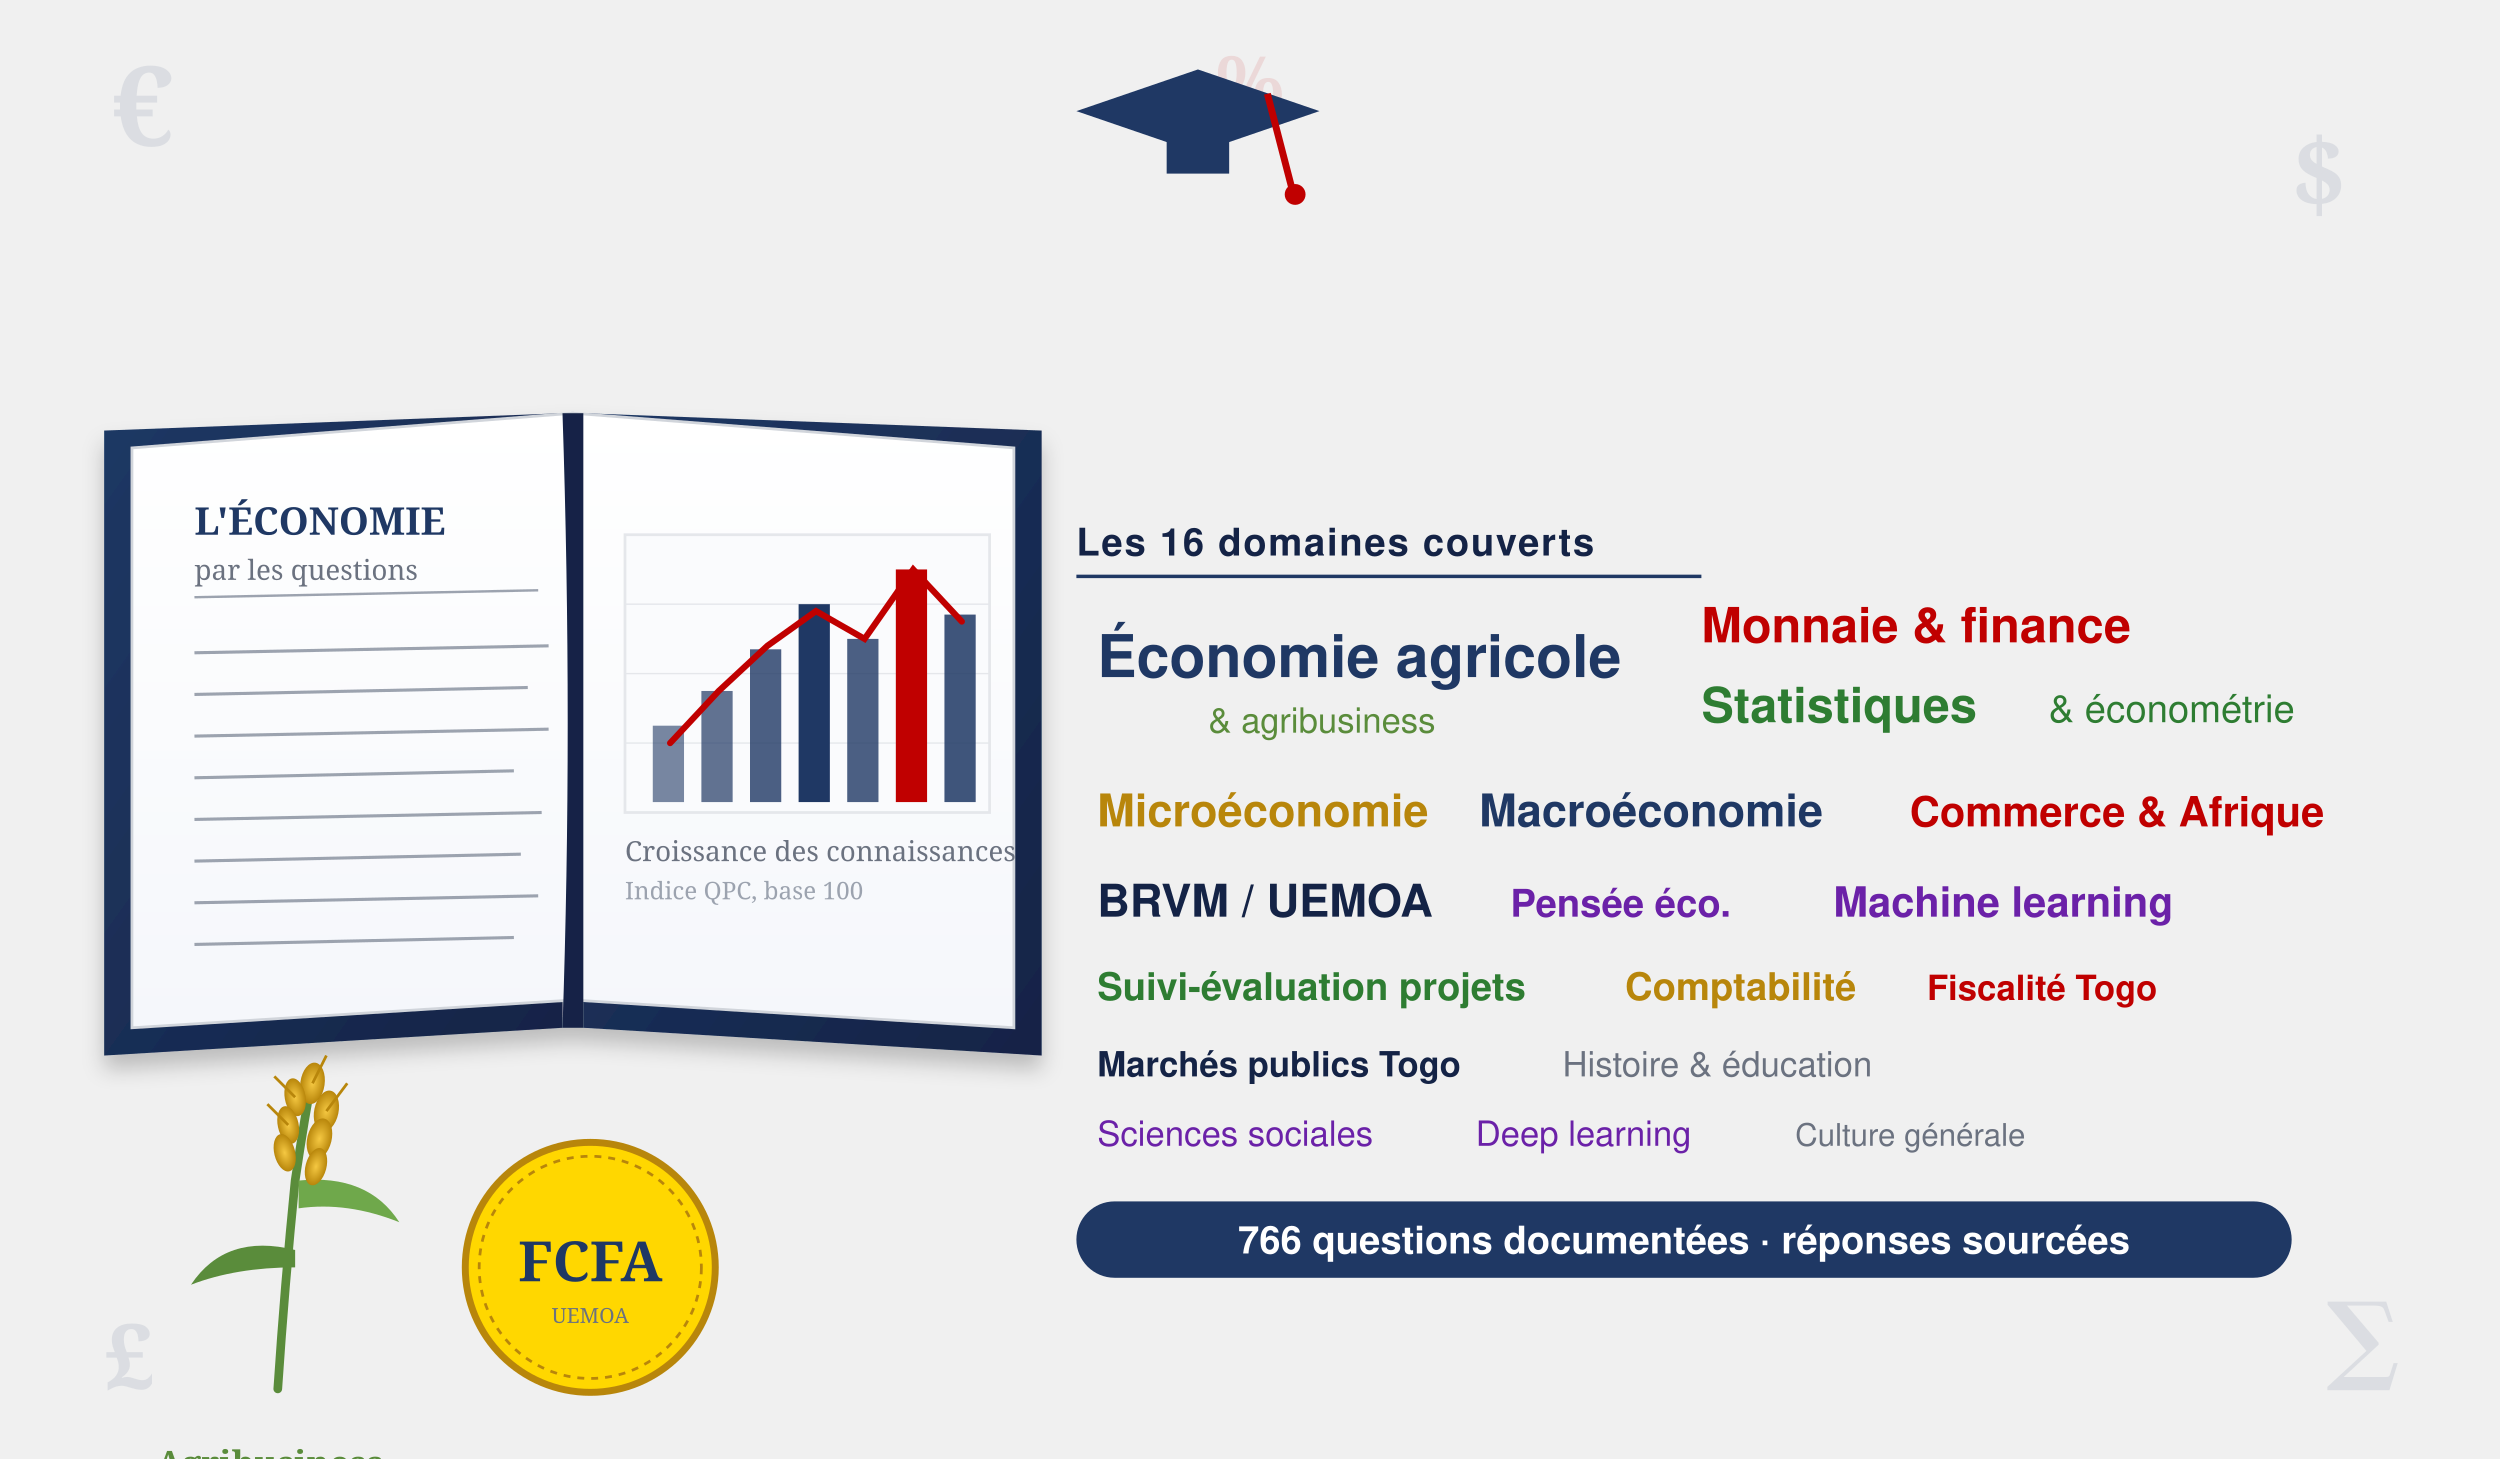
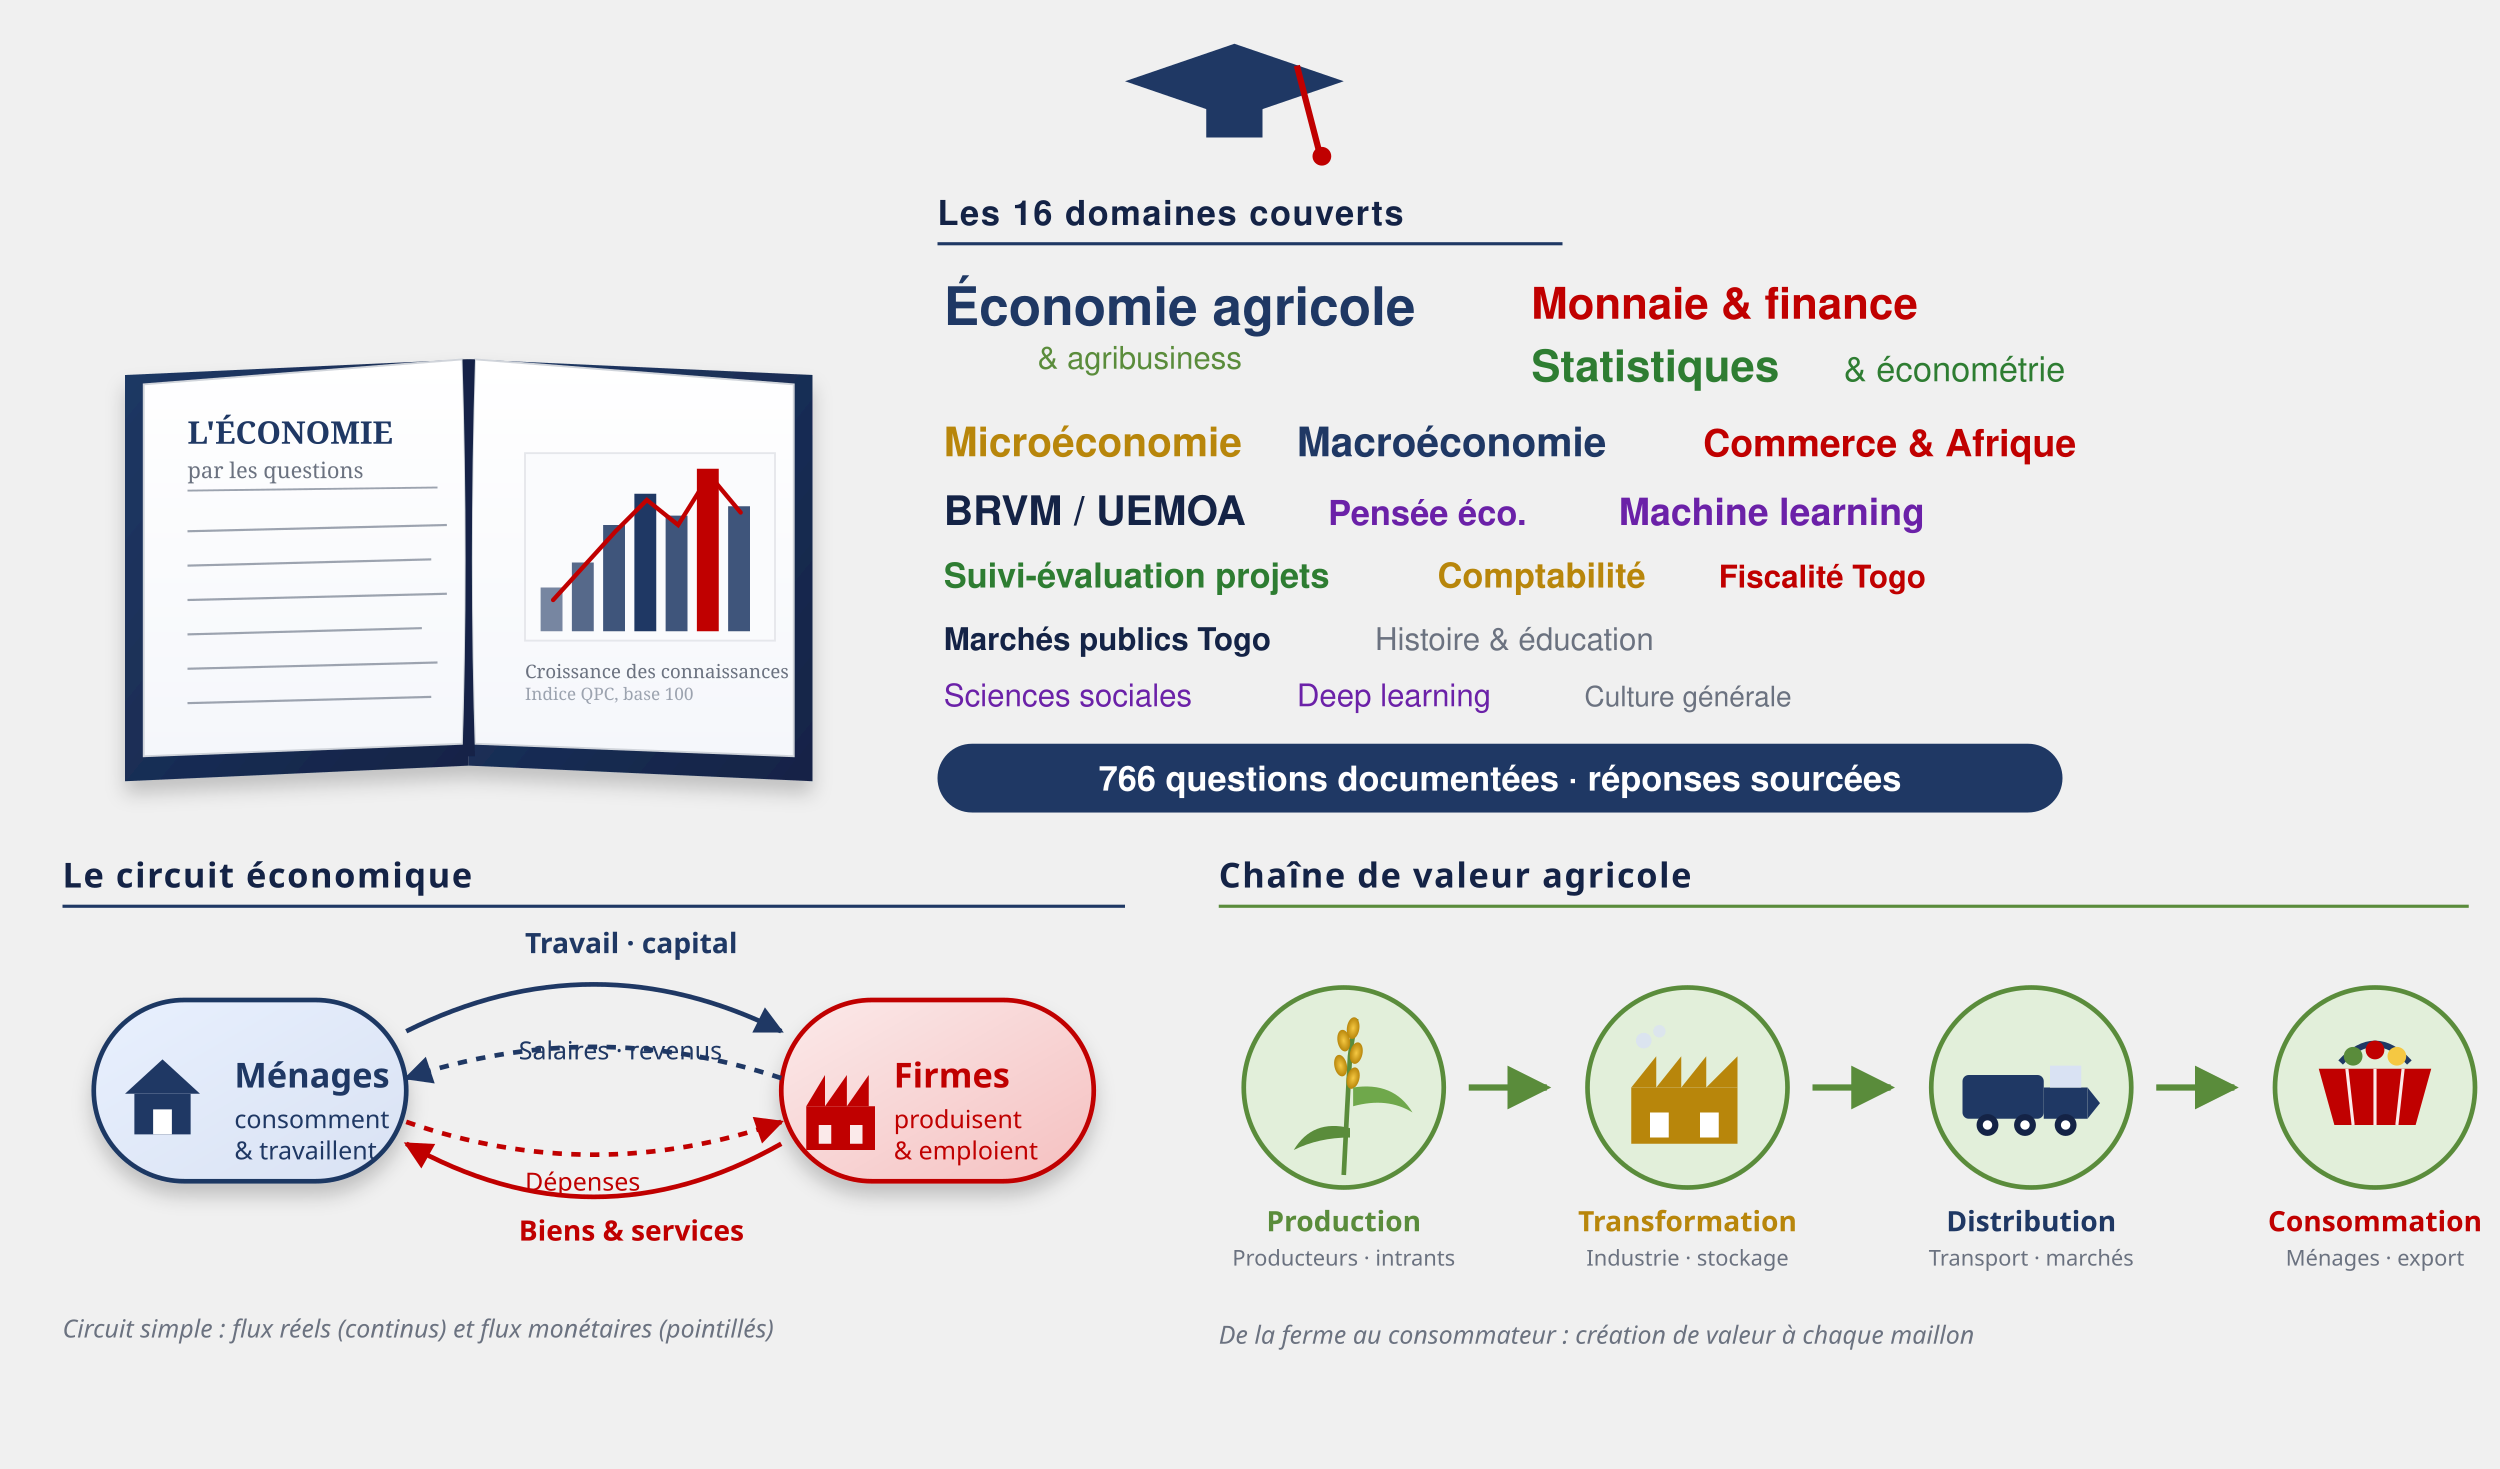
- <svg xmlns="http://www.w3.org/2000/svg" viewBox="0 0 720 420" fill="none">
+ <svg xmlns="http://www.w3.org/2000/svg" viewBox="0 0 800 470" fill="none">
  <defs>
    <linearGradient id="pageGrad" x1="0" y1="0" x2="0" y2="1">
      <stop offset="0%" stop-color="#FFFFFF" />
      <stop offset="100%" stop-color="#F5F7FB" />
    </linearGradient>
    <linearGradient id="coverGrad" x1="0" y1="0" x2="1" y2="1">
      <stop offset="0%" stop-color="#1F3864" />
      <stop offset="100%" stop-color="#142346" />
    </linearGradient>
-     <linearGradient id="fcfaGrad" x1="0" y1="0" x2="1" y2="0">
-       <stop offset="0%" stop-color="#1F3864" />
-       <stop offset="100%" stop-color="#C00000" />
-     </linearGradient>
    <radialGradient id="grainGrad" cx="0.5" cy="0.5" r="0.5">
      <stop offset="0%" stop-color="#F5C842" />
      <stop offset="100%" stop-color="#B8860B" />
    </radialGradient>
+     <linearGradient id="cycleHouseGrad" x1="0" y1="0" x2="1" y2="1">
+       <stop offset="0%" stop-color="#E8F0FE" />
+       <stop offset="100%" stop-color="#D9E2F3" />
+     </linearGradient>
+     <linearGradient id="cycleFirmGrad" x1="0" y1="0" x2="1" y2="1">
+       <stop offset="0%" stop-color="#FBEAEA" />
+       <stop offset="100%" stop-color="#F5C0C0" />
+     </linearGradient>
    <filter id="softShadow" x="-20%" y="-20%" width="140%" height="140%">
      <feGaussianBlur in="SourceAlpha" stdDeviation="3" />
      <feOffset dx="0" dy="4" />
      <feComponentTransfer>
-         <feFuncA type="linear" slope="0.22" />
+         <feFuncA type="linear" slope="0.20" />
      </feComponentTransfer>
      <feMerge>
        <feMergeNode />
        <feMergeNode in="SourceGraphic" />
      </feMerge>
    </filter>
+     <marker id="arrowBlue" viewBox="0 0 10 10" refX="9" refY="5" markerWidth="6" markerHeight="6" orient="auto-start-reverse">
+       <path d="M 0 0 L 10 5 L 0 10 z" fill="#1F3864" />
+     </marker>
+     <marker id="arrowRed" viewBox="0 0 10 10" refX="9" refY="5" markerWidth="6" markerHeight="6" orient="auto-start-reverse">
+       <path d="M 0 0 L 10 5 L 0 10 z" fill="#C00000" />
+     </marker>
+     <marker id="arrowGreen" viewBox="0 0 10 10" refX="9" refY="5" markerWidth="7" markerHeight="7" orient="auto-start-reverse">
+       <path d="M 0 0 L 10 5 L 0 10 z" fill="#5A8C3B" />
+     </marker>
  </defs>
-   <g opacity="0.10" font-family="Georgia, serif" font-weight="700">
-     <text x="32" y="42" font-size="32" fill="#1F3864">€</text>
-     <text x="660" y="60" font-size="28" fill="#1F3864">$</text>
-     <text x="30" y="400" font-size="26" fill="#1F3864">£</text>
-     <text x="670" y="395" font-size="28" fill="#1F3864">∑</text>
-     <text x="350" y="32" font-size="22" fill="#C00000">%</text>
-   </g>
-   <g transform="translate(310, 14)">
+   <g transform="translate(360, 8)">
    <polygon points="0,18 35,6 70,18 35,30" fill="#1F3864" />
    <rect x="26" y="24" width="18" height="12" fill="#1F3864" />
    <line x1="55" y1="13" x2="62" y2="40" stroke="#C00000" stroke-width="2" />
    <circle cx="63" cy="42" r="3" fill="#C00000" />
  </g>
-   <g filter="url(#softShadow)" transform="translate(0, 14)">
-     <path d="M 30 110 L 30 290 L 162 282 L 162 105 Z" fill="url(#coverGrad)" />
-     <path d="M 300 110 L 300 290 L 168 282 L 168 105 Z" fill="url(#coverGrad)" />
-     <path d="M 38 115 L 38 282 L 165 274 Q 168 195 165 105 Z" fill="url(#pageGrad)" stroke="#D1D5DB" stroke-width="0.8" />
-     <path d="M 292 115 L 292 282 L 165 274 Q 168 195 165 105 Z" fill="url(#pageGrad)" stroke="#D1D5DB" stroke-width="0.8" />
-     <path d="M 162 105 Q 165 195 162 282 L 168 282 Q 168 195 168 105 Z" fill="#142346" />
-   </g>
-   <g font-family="Georgia, serif" transform="translate(0, 14)">
-     <text x="56" y="140" font-size="11" font-weight="700" fill="#1F3864">L'ÉCONOMIE</text>
-     <text x="56" y="153" font-size="8" fill="#6B7280">par les questions</text>
-     <line x1="56" y1="158" x2="155" y2="156" stroke="#9CA3AF" stroke-width="0.7" />
-     <line x1="56" y1="174" x2="158" y2="172" stroke="#9CA3AF" stroke-width="0.9" />
-     <line x1="56" y1="186" x2="152" y2="184" stroke="#9CA3AF" stroke-width="0.9" />
-     <line x1="56" y1="198" x2="158" y2="196" stroke="#9CA3AF" stroke-width="0.9" />
-     <line x1="56" y1="210" x2="148" y2="208" stroke="#9CA3AF" stroke-width="0.9" />
-     <line x1="56" y1="222" x2="156" y2="220" stroke="#9CA3AF" stroke-width="0.9" />
-     <line x1="56" y1="234" x2="150" y2="232" stroke="#9CA3AF" stroke-width="0.9" />
-     <line x1="56" y1="246" x2="155" y2="244" stroke="#9CA3AF" stroke-width="0.9" />
-     <line x1="56" y1="258" x2="148" y2="256" stroke="#9CA3AF" stroke-width="0.9" />
-   </g>
-   <g transform="translate(0, 14)">
-     <rect x="180" y="140" width="105" height="80" fill="#FAFBFD" stroke="#E5E7EB" stroke-width="0.8" />
-     <line x1="180" y1="160" x2="285" y2="160" stroke="#E5E7EB" stroke-width="0.4" />
-     <line x1="180" y1="180" x2="285" y2="180" stroke="#E5E7EB" stroke-width="0.4" />
-     <line x1="180" y1="200" x2="285" y2="200" stroke="#E5E7EB" stroke-width="0.4" />
-     <rect x="188" y="195" width="9" height="22" fill="#1F3864" opacity="0.6" />
-     <rect x="202" y="185" width="9" height="32" fill="#1F3864" opacity="0.7" />
-     <rect x="216" y="173" width="9" height="44" fill="#1F3864" opacity="0.8" />
-     <rect x="230" y="160" width="9" height="57" fill="#1F3864" />
-     <rect x="244" y="170" width="9" height="47" fill="#1F3864" opacity="0.8" />
-     <rect x="258" y="150" width="9" height="67" fill="#C00000" />
-     <rect x="272" y="163" width="9" height="54" fill="#1F3864" opacity="0.85" />
-     <polyline points="193,200 207,185 221,172 235,162 249,170 263,150 277,165" stroke="#C00000" stroke-width="1.8" fill="none" stroke-linecap="round" />
-     <text x="180" y="234" font-family="Georgia, serif" font-size="8" fill="#6B7280">Croissance des connaissances</text>
-     <text x="180" y="245" font-family="Georgia, serif" font-size="7" fill="#9CA3AF">Indice QPC, base 100</text>
-   </g>
-   <g transform="translate(50, 310)">
-     <path d="M 30 90 Q 32 60 35 30 Q 38 10 40 0" stroke="#5A8C3B" stroke-width="2.5" fill="none" stroke-linecap="round" />
-     <path d="M 35 50 Q 15 45 5 60 Q 18 55 35 55 Z" fill="#5A8C3B" />
-     <path d="M 36 30 Q 56 28 65 42 Q 50 36 36 38 Z" fill="#6FA84B" />
-     <g fill="url(#grainGrad)">
-       <ellipse cx="40" cy="2" rx="3.5" ry="6" transform="rotate(8 40 2)" />
-       <ellipse cx="35" cy="6" rx="3" ry="5.5" transform="rotate(-10 35 6)" />
-       <ellipse cx="44" cy="10" rx="3.5" ry="6" transform="rotate(12 44 10)" />
-       <ellipse cx="33" cy="14" rx="3" ry="5.5" transform="rotate(-12 33 14)" />
-       <ellipse cx="42" cy="18" rx="3.5" ry="6" transform="rotate(14 42 18)" />
-       <ellipse cx="32" cy="22" rx="3" ry="5.5" transform="rotate(-14 32 22)" />
-       <ellipse cx="41" cy="26" rx="3" ry="5.5" transform="rotate(15 41 26)" />
-     </g>
-     <g stroke="#B8860B" stroke-width="0.8" fill="none">
-       <line x1="40" y1="2" x2="44" y2="-6" />
-       <line x1="35" y1="6" x2="29" y2="0" />
-       <line x1="44" y1="10" x2="50" y2="2" />
-       <line x1="33" y1="14" x2="27" y2="8" />
-     </g>
-     <text x="-5" y="115" font-family="Georgia, serif" font-size="10" font-weight="700" fill="#5A8C3B">Agribusiness</text>
-   </g>
-   <g transform="translate(135, 325)">
-     <circle cx="35" cy="40" r="36" fill="#FFD700" stroke="#B8860B" stroke-width="2" />
-     <circle cx="35" cy="40" r="32" fill="none" stroke="#B8860B" stroke-width="0.8" stroke-dasharray="2 2" />
-     <text x="35" y="44" font-family="Georgia, serif" font-size="16" font-weight="800" fill="#1F3864" text-anchor="middle">FCFA</text>
-     <text x="35" y="56" font-family="Georgia, serif" font-size="6" font-weight="500" fill="#6B7280" text-anchor="middle">UEMOA</text>
-   </g>
-   <g font-family="Segoe UI, Helvetica, sans-serif" transform="translate(310, 60)">
-     <text x="0" y="100" font-size="11" font-weight="700" fill="#142346" letter-spacing="0.5" text-anchor="start">Les 16 domaines couverts</text>
-     <line x1="0" y1="106" x2="180" y2="106" stroke="#1F3864" stroke-width="1" />
-     <text x="6" y="135" font-size="17" font-weight="800" fill="#1F3864">Économie agricole</text>
-     <text x="38" y="151" font-size="10" font-weight="500" fill="#5A8C3B">&amp; agribusiness</text>
-     <text x="180" y="125" font-size="14" font-weight="700" fill="#C00000">Monnaie &amp; finance</text>
-     <text x="180" y="148" font-size="14" font-weight="700" fill="#2E7D32">Statistiques</text>
-     <text x="280" y="148" font-size="11" font-weight="500" fill="#2E7D32">&amp; économétrie</text>
-     <text x="6" y="178" font-size="13" font-weight="700" fill="#B8860B">Microéconomie</text>
-     <text x="116" y="178" font-size="13" font-weight="700" fill="#1F3864">Macroéconomie</text>
-     <text x="240" y="178" font-size="12" font-weight="600" fill="#C00000">Commerce &amp; Afrique</text>
-     <text x="6" y="204" font-size="13" font-weight="700" fill="#142346">BRVM / UEMOA</text>
-     <text x="125" y="204" font-size="11" font-weight="600" fill="#6B21A8">Pensée éco.</text>
-     <text x="218" y="204" font-size="12" font-weight="700" fill="#6B21A8">Machine learning</text>
-     <text x="6" y="228" font-size="11" font-weight="600" fill="#2E7D32">Suivi-évaluation projets</text>
-     <text x="158" y="228" font-size="11" font-weight="600" fill="#B8860B">Comptabilité</text>
-     <text x="245" y="228" font-size="10" font-weight="600" fill="#C00000">Fiscalité Togo</text>
-     <text x="6" y="250" font-size="10" font-weight="600" fill="#142346">Marchés publics Togo</text>
-     <text x="140" y="250" font-size="10" font-weight="500" fill="#6B7280">Histoire &amp; éducation</text>
-     <text x="6" y="270" font-size="10" font-weight="500" fill="#6B21A8">Sciences sociales</text>
-     <text x="115" y="270" font-size="10" font-weight="500" fill="#6B21A8">Deep learning</text>
-     <text x="207" y="270" font-size="9" font-weight="500" fill="#6B7280">Culture générale</text>
-     <g transform="translate(0, 286)">
-       <rect x="0" y="0" width="350" height="22" rx="11" fill="#1F3864" />
-       <text x="175" y="15" font-size="11" font-weight="700" fill="#FFFFFF" text-anchor="middle">
+   <g filter="url(#softShadow)" transform="translate(20, 50)">
+     <path d="M 20 70 L 20 200 L 130 195 L 130 65 Z" fill="url(#coverGrad)" />
+     <path d="M 240 70 L 240 200 L 130 195 L 130 65 Z" fill="url(#coverGrad)" />
+     <path d="M 26 73 L 26 192 L 128 188 Q 130 130 128 65 Z" fill="url(#pageGrad)" stroke="#D1D5DB" stroke-width="0.6" />
+     <path d="M 234 73 L 234 192 L 132 188 Q 130 130 132 65 Z" fill="url(#pageGrad)" stroke="#D1D5DB" stroke-width="0.6" />
+     <path d="M 128 65 Q 130 130 128 192 L 132 192 Q 130 130 132 65 Z" fill="#142346" />
+   </g>
+   <g transform="translate(20, 50)" font-family="Georgia, serif">
+     <text x="40" y="92" font-size="10" font-weight="700" fill="#1F3864">L'ÉCONOMIE</text>
+     <text x="40" y="103" font-size="7" fill="#6B7280">par les questions</text>
+     <line x1="40" y1="107" x2="120" y2="106" stroke="#9CA3AF" stroke-width="0.6" />
+     <line x1="40" y1="120" x2="123" y2="118" stroke="#9CA3AF" stroke-width="0.7" />
+     <line x1="40" y1="131" x2="118" y2="129" stroke="#9CA3AF" stroke-width="0.7" />
+     <line x1="40" y1="142" x2="123" y2="140" stroke="#9CA3AF" stroke-width="0.7" />
+     <line x1="40" y1="153" x2="115" y2="151" stroke="#9CA3AF" stroke-width="0.7" />
+     <line x1="40" y1="164" x2="120" y2="162" stroke="#9CA3AF" stroke-width="0.7" />
+     <line x1="40" y1="175" x2="118" y2="173" stroke="#9CA3AF" stroke-width="0.7" />
+     <rect x="148" y="95" width="80" height="60" fill="#FAFBFD" stroke="#E5E7EB" stroke-width="0.6" />
+     <rect x="153" y="138" width="7" height="14" fill="#1F3864" opacity="0.6" />
+     <rect x="163" y="130" width="7" height="22" fill="#1F3864" opacity="0.75" />
+     <rect x="173" y="118" width="7" height="34" fill="#1F3864" opacity="0.85" />
+     <rect x="183" y="108" width="7" height="44" fill="#1F3864" />
+     <rect x="193" y="115" width="7" height="37" fill="#1F3864" opacity="0.85" />
+     <rect x="203" y="100" width="7" height="52" fill="#C00000" />
+     <rect x="213" y="112" width="7" height="40" fill="#1F3864" opacity="0.85" />
+     <polyline points="157,142 167,131 177,120 187,110 197,118 207,102 217,114" stroke="#C00000" stroke-width="1.4" fill="none" stroke-linecap="round" />
+     <text x="148" y="167" font-size="6" fill="#6B7280">Croissance des connaissances</text>
+     <text x="148" y="174" font-size="5.5" fill="#9CA3AF">Indice QPC, base 100</text>
+   </g>
+   <g font-family="Segoe UI, Helvetica, sans-serif" transform="translate(300, 60)">
+     <text x="0" y="12" font-size="11" font-weight="700" fill="#142346" letter-spacing="0.5">Les 16 domaines couverts</text>
+     <line x1="0" y1="18" x2="200" y2="18" stroke="#1F3864" stroke-width="1" />
+     <text x="2" y="44" font-size="17" font-weight="800" fill="#1F3864">Économie agricole</text>
+     <text x="32" y="58" font-size="10" font-weight="500" fill="#5A8C3B">&amp; agribusiness</text>
+     <text x="190" y="42" font-size="14" font-weight="700" fill="#C00000">Monnaie &amp; finance</text>
+     <text x="190" y="62" font-size="14" font-weight="700" fill="#2E7D32">Statistiques</text>
+     <text x="290" y="62" font-size="11" font-weight="500" fill="#2E7D32">&amp; économétrie</text>
+     <text x="2" y="86" font-size="13" font-weight="700" fill="#B8860B">Microéconomie</text>
+     <text x="115" y="86" font-size="13" font-weight="700" fill="#1F3864">Macroéconomie</text>
+     <text x="245" y="86" font-size="12" font-weight="600" fill="#C00000">Commerce &amp; Afrique</text>
+     <text x="2" y="108" font-size="13" font-weight="700" fill="#142346">BRVM / UEMOA</text>
+     <text x="125" y="108" font-size="11" font-weight="600" fill="#6B21A8">Pensée éco.</text>
+     <text x="218" y="108" font-size="12" font-weight="700" fill="#6B21A8">Machine learning</text>
+     <text x="2" y="128" font-size="11" font-weight="600" fill="#2E7D32">Suivi-évaluation projets</text>
+     <text x="160" y="128" font-size="11" font-weight="600" fill="#B8860B">Comptabilité</text>
+     <text x="250" y="128" font-size="10" font-weight="600" fill="#C00000">Fiscalité Togo</text>
+     <text x="2" y="148" font-size="10" font-weight="600" fill="#142346">Marchés publics Togo</text>
+     <text x="140" y="148" font-size="10" font-weight="500" fill="#6B7280">Histoire &amp; éducation</text>
+     <text x="2" y="166" font-size="10" font-weight="500" fill="#6B21A8">Sciences sociales</text>
+     <text x="115" y="166" font-size="10" font-weight="500" fill="#6B21A8">Deep learning</text>
+     <text x="207" y="166" font-size="9" font-weight="500" fill="#6B7280">Culture générale</text>
+     <g transform="translate(0, 178)">
+       <rect x="0" y="0" width="360" height="22" rx="11" fill="#1F3864" />
+       <text x="180" y="15" font-size="11" font-weight="700" fill="#FFFFFF" text-anchor="middle">
        766 questions documentées · réponses sourcées
      </text>
    </g>
  </g>
+   <g transform="translate(20, 270)">
+     <text x="0" y="14" font-family="Segoe UI, sans-serif" font-size="11" font-weight="700" fill="#142346" letter-spacing="0.5">Le circuit économique</text>
+     <line x1="0" y1="20" x2="340" y2="20" stroke="#1F3864" stroke-width="1" />
+     <g filter="url(#softShadow)">
+       <rect x="10" y="50" width="100" height="58" rx="29" fill="url(#cycleHouseGrad)" stroke="#1F3864" stroke-width="1.5" />
+     </g>
+     <g transform="translate(20, 65)">
+       <polygon points="0,15 12,4 24,15" fill="#1F3864" />
+       <rect x="3" y="15" width="18" height="13" fill="#1F3864" />
+       <rect x="9" y="20" width="6" height="8" fill="#FFFFFF" />
+     </g>
+     <text x="55" y="78" font-family="Segoe UI, sans-serif" font-size="11" font-weight="700" fill="#1F3864">Ménages</text>
+     <text x="55" y="91" font-family="Segoe UI, sans-serif" font-size="8" fill="#1F3864">consomment</text>
+     <text x="55" y="101" font-family="Segoe UI, sans-serif" font-size="8" fill="#1F3864">&amp; travaillent</text>
+     <g filter="url(#softShadow)">
+       <rect x="230" y="50" width="100" height="58" rx="29" fill="url(#cycleFirmGrad)" stroke="#C00000" stroke-width="1.5" />
+     </g>
+     <g transform="translate(238, 70)">
+       <rect x="0" y="14" width="22" height="14" fill="#C00000" />
+       <polygon points="0,14 6,4 6,14" fill="#C00000" />
+       <polygon points="6,14 13,4 13,14" fill="#C00000" />
+       <polygon points="13,14 20,4 20,14" fill="#C00000" />
+       <rect x="4" y="20" width="4" height="6" fill="#FBEAEA" />
+       <rect x="14" y="20" width="4" height="6" fill="#FBEAEA" />
+     </g>
+     <text x="266" y="78" font-family="Segoe UI, sans-serif" font-size="11" font-weight="700" fill="#C00000">Firmes</text>
+     <text x="266" y="91" font-family="Segoe UI, sans-serif" font-size="8" fill="#C00000">produisent</text>
+     <text x="266" y="101" font-family="Segoe UI, sans-serif" font-size="8" fill="#C00000">&amp; emploient</text>
+     <path d="M 110 60 Q 170 30 230 60" stroke="#1F3864" stroke-width="1.5" fill="none" marker-end="url(#arrowBlue)" />
+     <text x="148" y="35" font-family="Segoe UI, sans-serif" font-size="9" font-weight="600" fill="#1F3864">Travail · capital</text>
+     <path d="M 230 75 Q 170 55 110 75" stroke="#1F3864" stroke-width="1.5" fill="none" marker-end="url(#arrowBlue)" stroke-dasharray="3 3" />
+     <text x="146" y="69" font-family="Segoe UI, sans-serif" font-size="8" fill="#1F3864">Salaires · revenus</text>
+     <path d="M 230 96 Q 170 130 110 96" stroke="#C00000" stroke-width="1.5" fill="none" marker-end="url(#arrowRed)" />
+     <text x="146" y="127" font-family="Segoe UI, sans-serif" font-size="9" font-weight="600" fill="#C00000">Biens &amp; services</text>
+     <path d="M 110 89 Q 170 110 230 89" stroke="#C00000" stroke-width="1.5" fill="none" marker-end="url(#arrowRed)" stroke-dasharray="3 3" />
+     <text x="148" y="111" font-family="Segoe UI, sans-serif" font-size="8" fill="#C00000">Dépenses</text>
+     <text x="0" y="158" font-family="Segoe UI, sans-serif" font-size="8" font-style="italic" fill="#6B7280">
+       Circuit simple : flux réels (continus) et flux monétaires (pointillés)
+     </text>
+   </g>
+   <g transform="translate(390, 270)">
+     <text x="0" y="14" font-family="Segoe UI, sans-serif" font-size="11" font-weight="700" fill="#142346" letter-spacing="0.5">Chaîne de valeur agricole</text>
+     <line x1="0" y1="20" x2="400" y2="20" stroke="#5A8C3B" stroke-width="1" />
+     <g transform="translate(0, 38)">
+       <circle cx="40" cy="40" r="32" fill="#E2EFDA" stroke="#5A8C3B" stroke-width="1.5" />
+       <g transform="translate(40, 18)">
+         <path d="M 0 50 Q 1 30 2 12 Q 3 4 4 0" stroke="#5A8C3B" stroke-width="1.5" fill="none" />
+         <g fill="url(#grainGrad)">
+           <ellipse cx="3" cy="3" rx="2" ry="3.5" transform="rotate(8 3 3)" />
+           <ellipse cx="0" cy="7" rx="2" ry="3.5" transform="rotate(-10 0 7)" />
+           <ellipse cx="4" cy="11" rx="2" ry="3.5" transform="rotate(12 4 11)" />
+           <ellipse cx="-1" cy="15" rx="2" ry="3.5" transform="rotate(-12 -1 15)" />
+           <ellipse cx="3" cy="19" rx="2" ry="3.5" transform="rotate(14 3 19)" />
+         </g>
+         <path d="M 2 35 Q -10 32 -16 42 Q -8 38 2 38 Z" fill="#5A8C3B" />
+         <path d="M 3 22 Q 16 20 22 30 Q 14 25 3 28 Z" fill="#6FA84B" />
+       </g>
+       <text x="40" y="86" font-family="Segoe UI, sans-serif" font-size="9" font-weight="700" fill="#5A8C3B" text-anchor="middle">Production</text>
+       <text x="40" y="97" font-family="Segoe UI, sans-serif" font-size="7" fill="#6B7280" text-anchor="middle">Producteurs · intrants</text>
+     </g>
+     <line x1="80" y1="78" x2="105" y2="78" stroke="#5A8C3B" stroke-width="2" marker-end="url(#arrowGreen)" />
+     <g transform="translate(110, 38)">
+       <circle cx="40" cy="40" r="32" fill="#E2EFDA" stroke="#5A8C3B" stroke-width="1.5" />
+       <g transform="translate(22, 26)">
+         <rect x="0" y="14" width="34" height="18" fill="#B8860B" />
+         <polygon points="0,14 8,4 8,14" fill="#B8860B" />
+         <polygon points="8,14 16,4 16,14" fill="#B8860B" />
+         <polygon points="16,14 24,4 24,14" fill="#B8860B" />
+         <polygon points="24,14 34,4 34,14" fill="#B8860B" />
+         <rect x="6" y="22" width="6" height="8" fill="#FFFFFF" />
+         <rect x="22" y="22" width="6" height="8" fill="#FFFFFF" />
+         <circle cx="4" cy="-1" r="2.5" fill="#D9E2F3" opacity="0.85" />
+         <circle cx="9" cy="-4" r="2" fill="#D9E2F3" opacity="0.75" />
+       </g>
+       <text x="40" y="86" font-family="Segoe UI, sans-serif" font-size="9" font-weight="700" fill="#B8860B" text-anchor="middle">Transformation</text>
+       <text x="40" y="97" font-family="Segoe UI, sans-serif" font-size="7" fill="#6B7280" text-anchor="middle">Industrie · stockage</text>
+     </g>
+     <line x1="190" y1="78" x2="215" y2="78" stroke="#5A8C3B" stroke-width="2" marker-end="url(#arrowGreen)" />
+     <g transform="translate(220, 38)">
+       <circle cx="40" cy="40" r="32" fill="#E2EFDA" stroke="#5A8C3B" stroke-width="1.5" />
+       <g transform="translate(18, 30)">
+         <rect x="0" y="6" width="26" height="14" rx="2" fill="#1F3864" />
+         <rect x="26" y="10" width="14" height="10" fill="#1F3864" />
+         <polygon points="40,10 44,15 40,20" fill="#1F3864" />
+         <rect x="28" y="3" width="10" height="7" fill="#D9E2F3" />
+         <circle cx="8" cy="22" r="3.5" fill="#142346" />
+         <circle cx="20" cy="22" r="3.5" fill="#142346" />
+         <circle cx="33" cy="22" r="3.5" fill="#142346" />
+         <circle cx="8" cy="22" r="1.5" fill="#FFFFFF" />
+         <circle cx="20" cy="22" r="1.5" fill="#FFFFFF" />
+         <circle cx="33" cy="22" r="1.5" fill="#FFFFFF" />
+       </g>
+       <text x="40" y="86" font-family="Segoe UI, sans-serif" font-size="9" font-weight="700" fill="#1F3864" text-anchor="middle">Distribution</text>
+       <text x="40" y="97" font-family="Segoe UI, sans-serif" font-size="7" fill="#6B7280" text-anchor="middle">Transport · marchés</text>
+     </g>
+     <line x1="300" y1="78" x2="325" y2="78" stroke="#5A8C3B" stroke-width="2" marker-end="url(#arrowGreen)" />
+     <g transform="translate(330, 38)">
+       <circle cx="40" cy="40" r="32" fill="#E2EFDA" stroke="#5A8C3B" stroke-width="1.5" />
+       <g transform="translate(22, 24)">
+         <path d="M 7 8 Q 18 -4 29 8" stroke="#1F3864" stroke-width="2" fill="none" />
+         <polygon points="0,10 36,10 31,28 5,28" fill="#C00000" />
+         <line x1="9" y1="10" x2="11" y2="28" stroke="#FBEAEA" stroke-width="1" />
+         <line x1="18" y1="10" x2="18" y2="28" stroke="#FBEAEA" stroke-width="1" />
+         <line x1="27" y1="10" x2="25" y2="28" stroke="#FBEAEA" stroke-width="1" />
+         <circle cx="11" cy="6" r="3" fill="#5A8C3B" />
+         <circle cx="18" cy="4" r="3" fill="#C00000" />
+         <circle cx="25" cy="6" r="3" fill="#F5C842" />
+       </g>
+       <text x="40" y="86" font-family="Segoe UI, sans-serif" font-size="9" font-weight="700" fill="#C00000" text-anchor="middle">Consommation</text>
+       <text x="40" y="97" font-family="Segoe UI, sans-serif" font-size="7" fill="#6B7280" text-anchor="middle">Ménages · export</text>
+     </g>
+     <text x="0" y="160" font-family="Segoe UI, sans-serif" font-size="8" font-style="italic" fill="#6B7280">
+       De la ferme au consommateur : création de valeur à chaque maillon
+     </text>
+   </g>
</svg>
